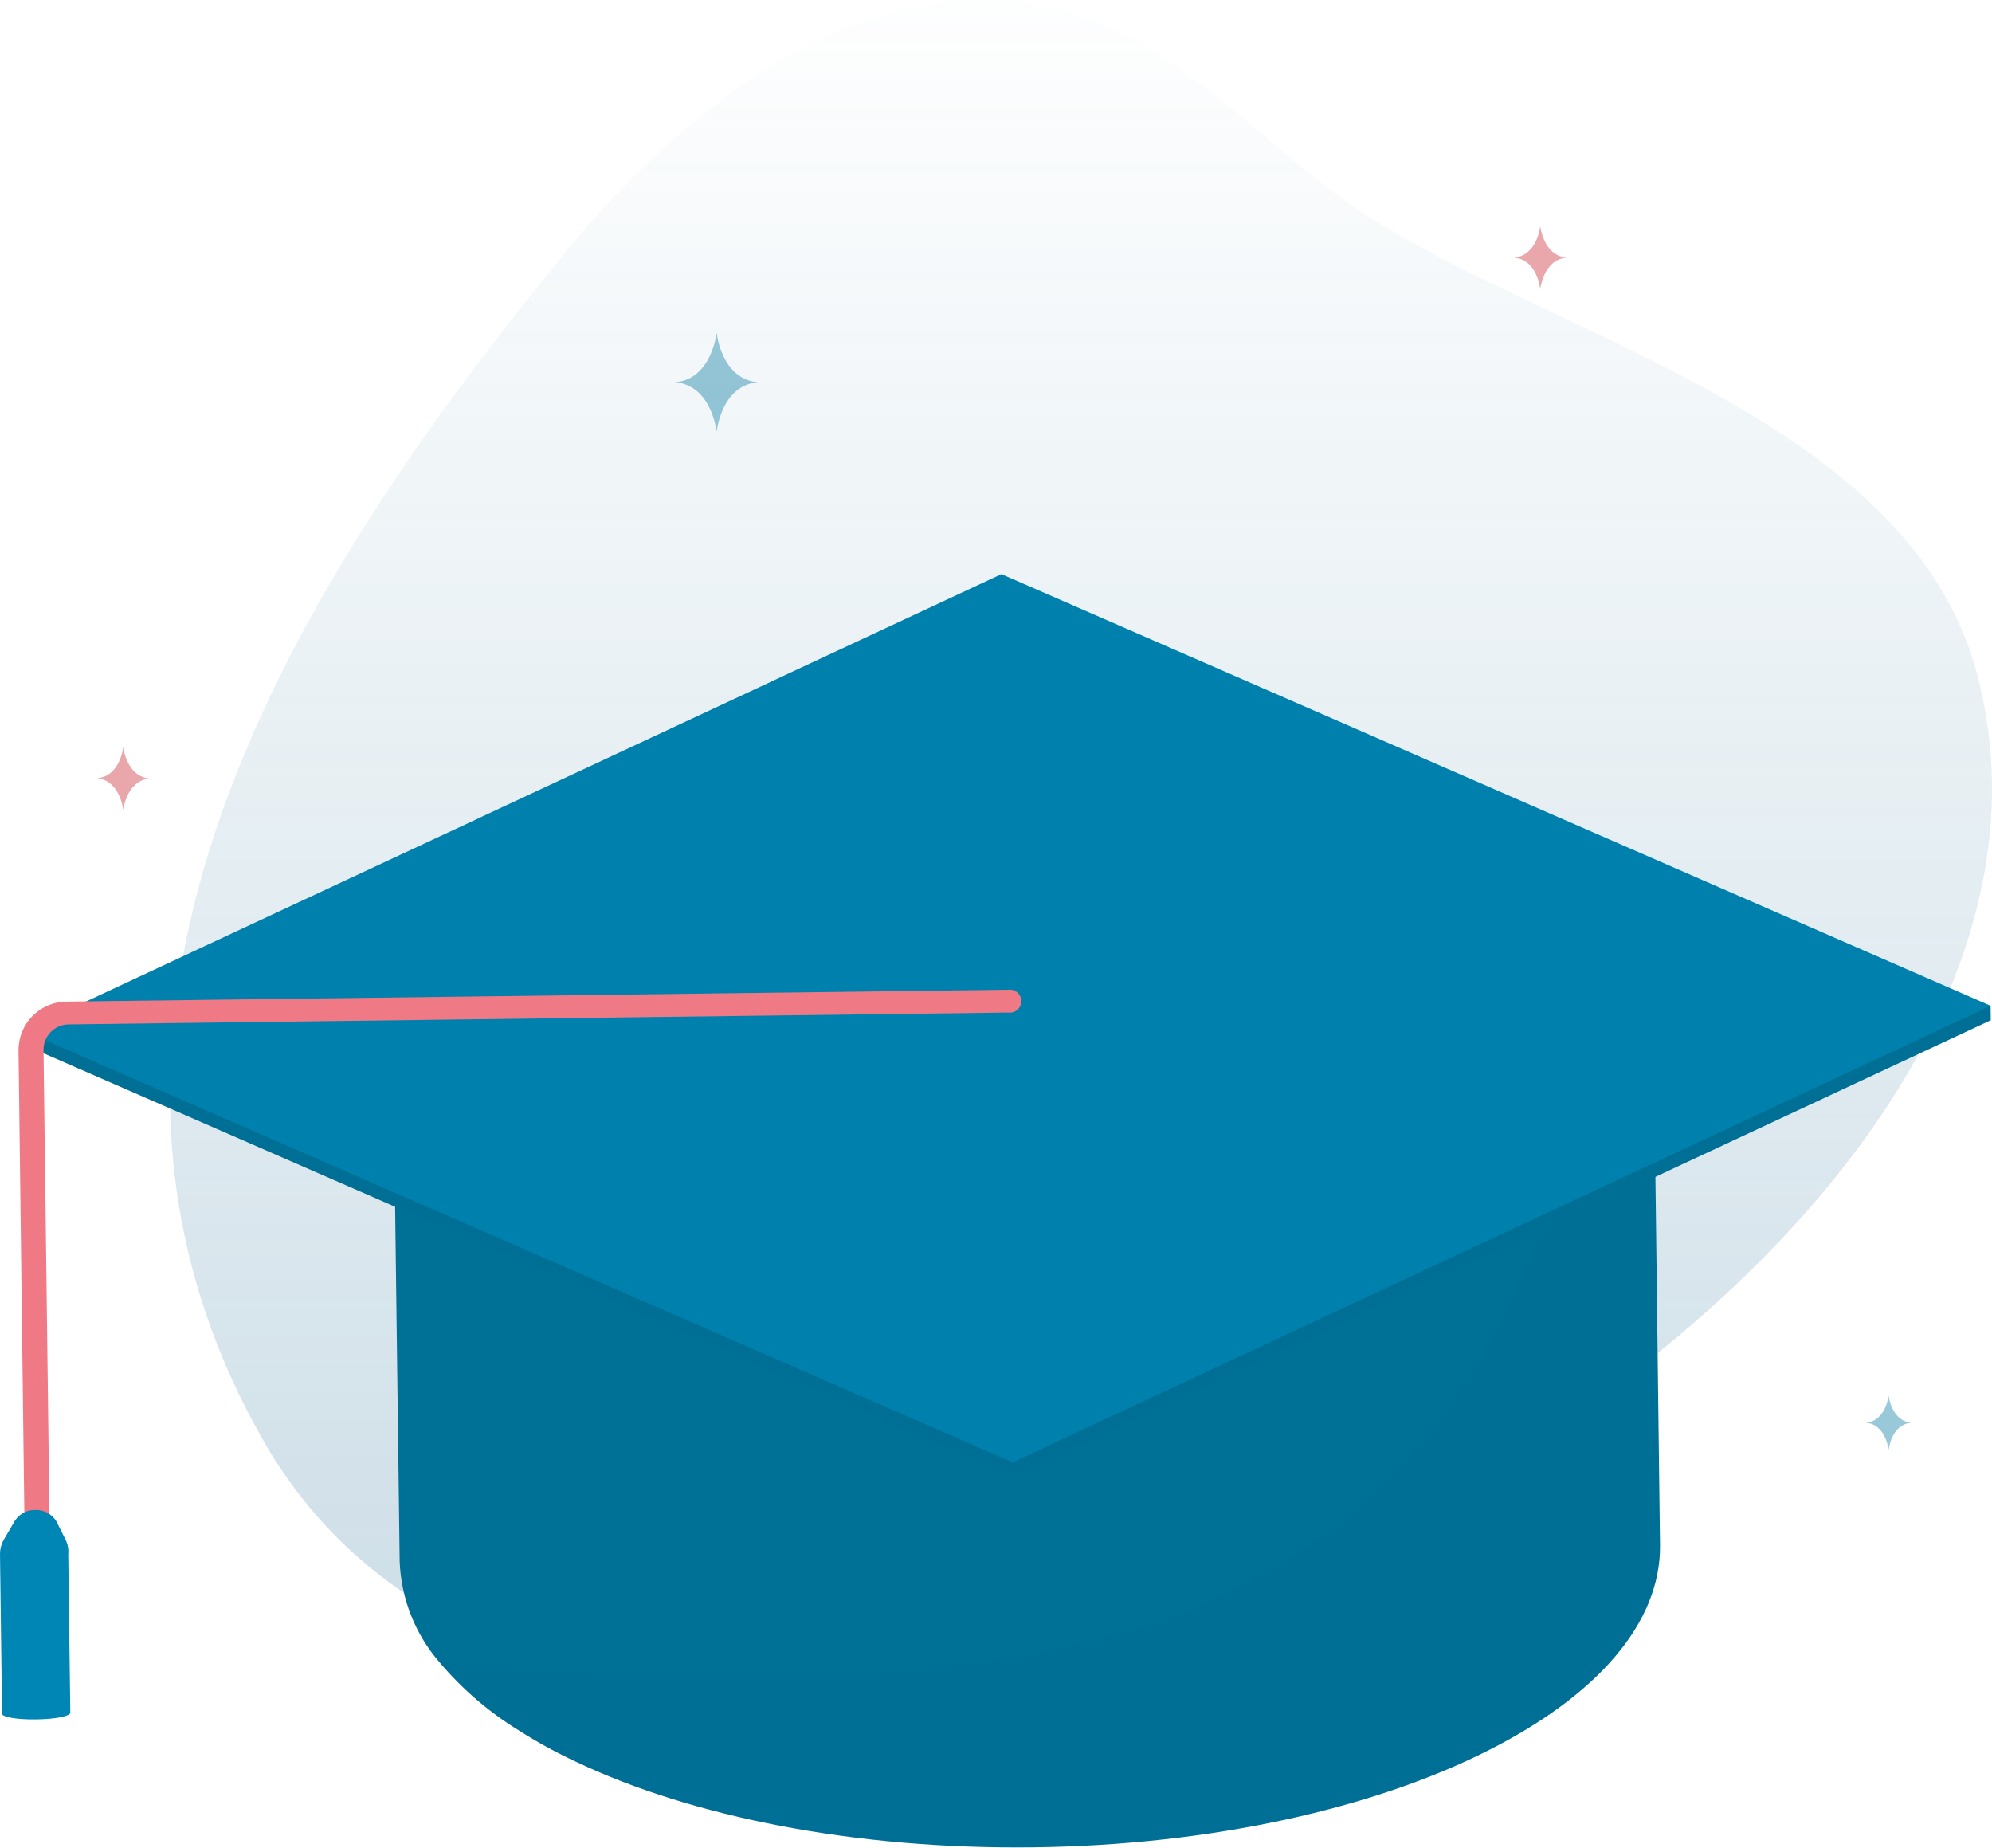
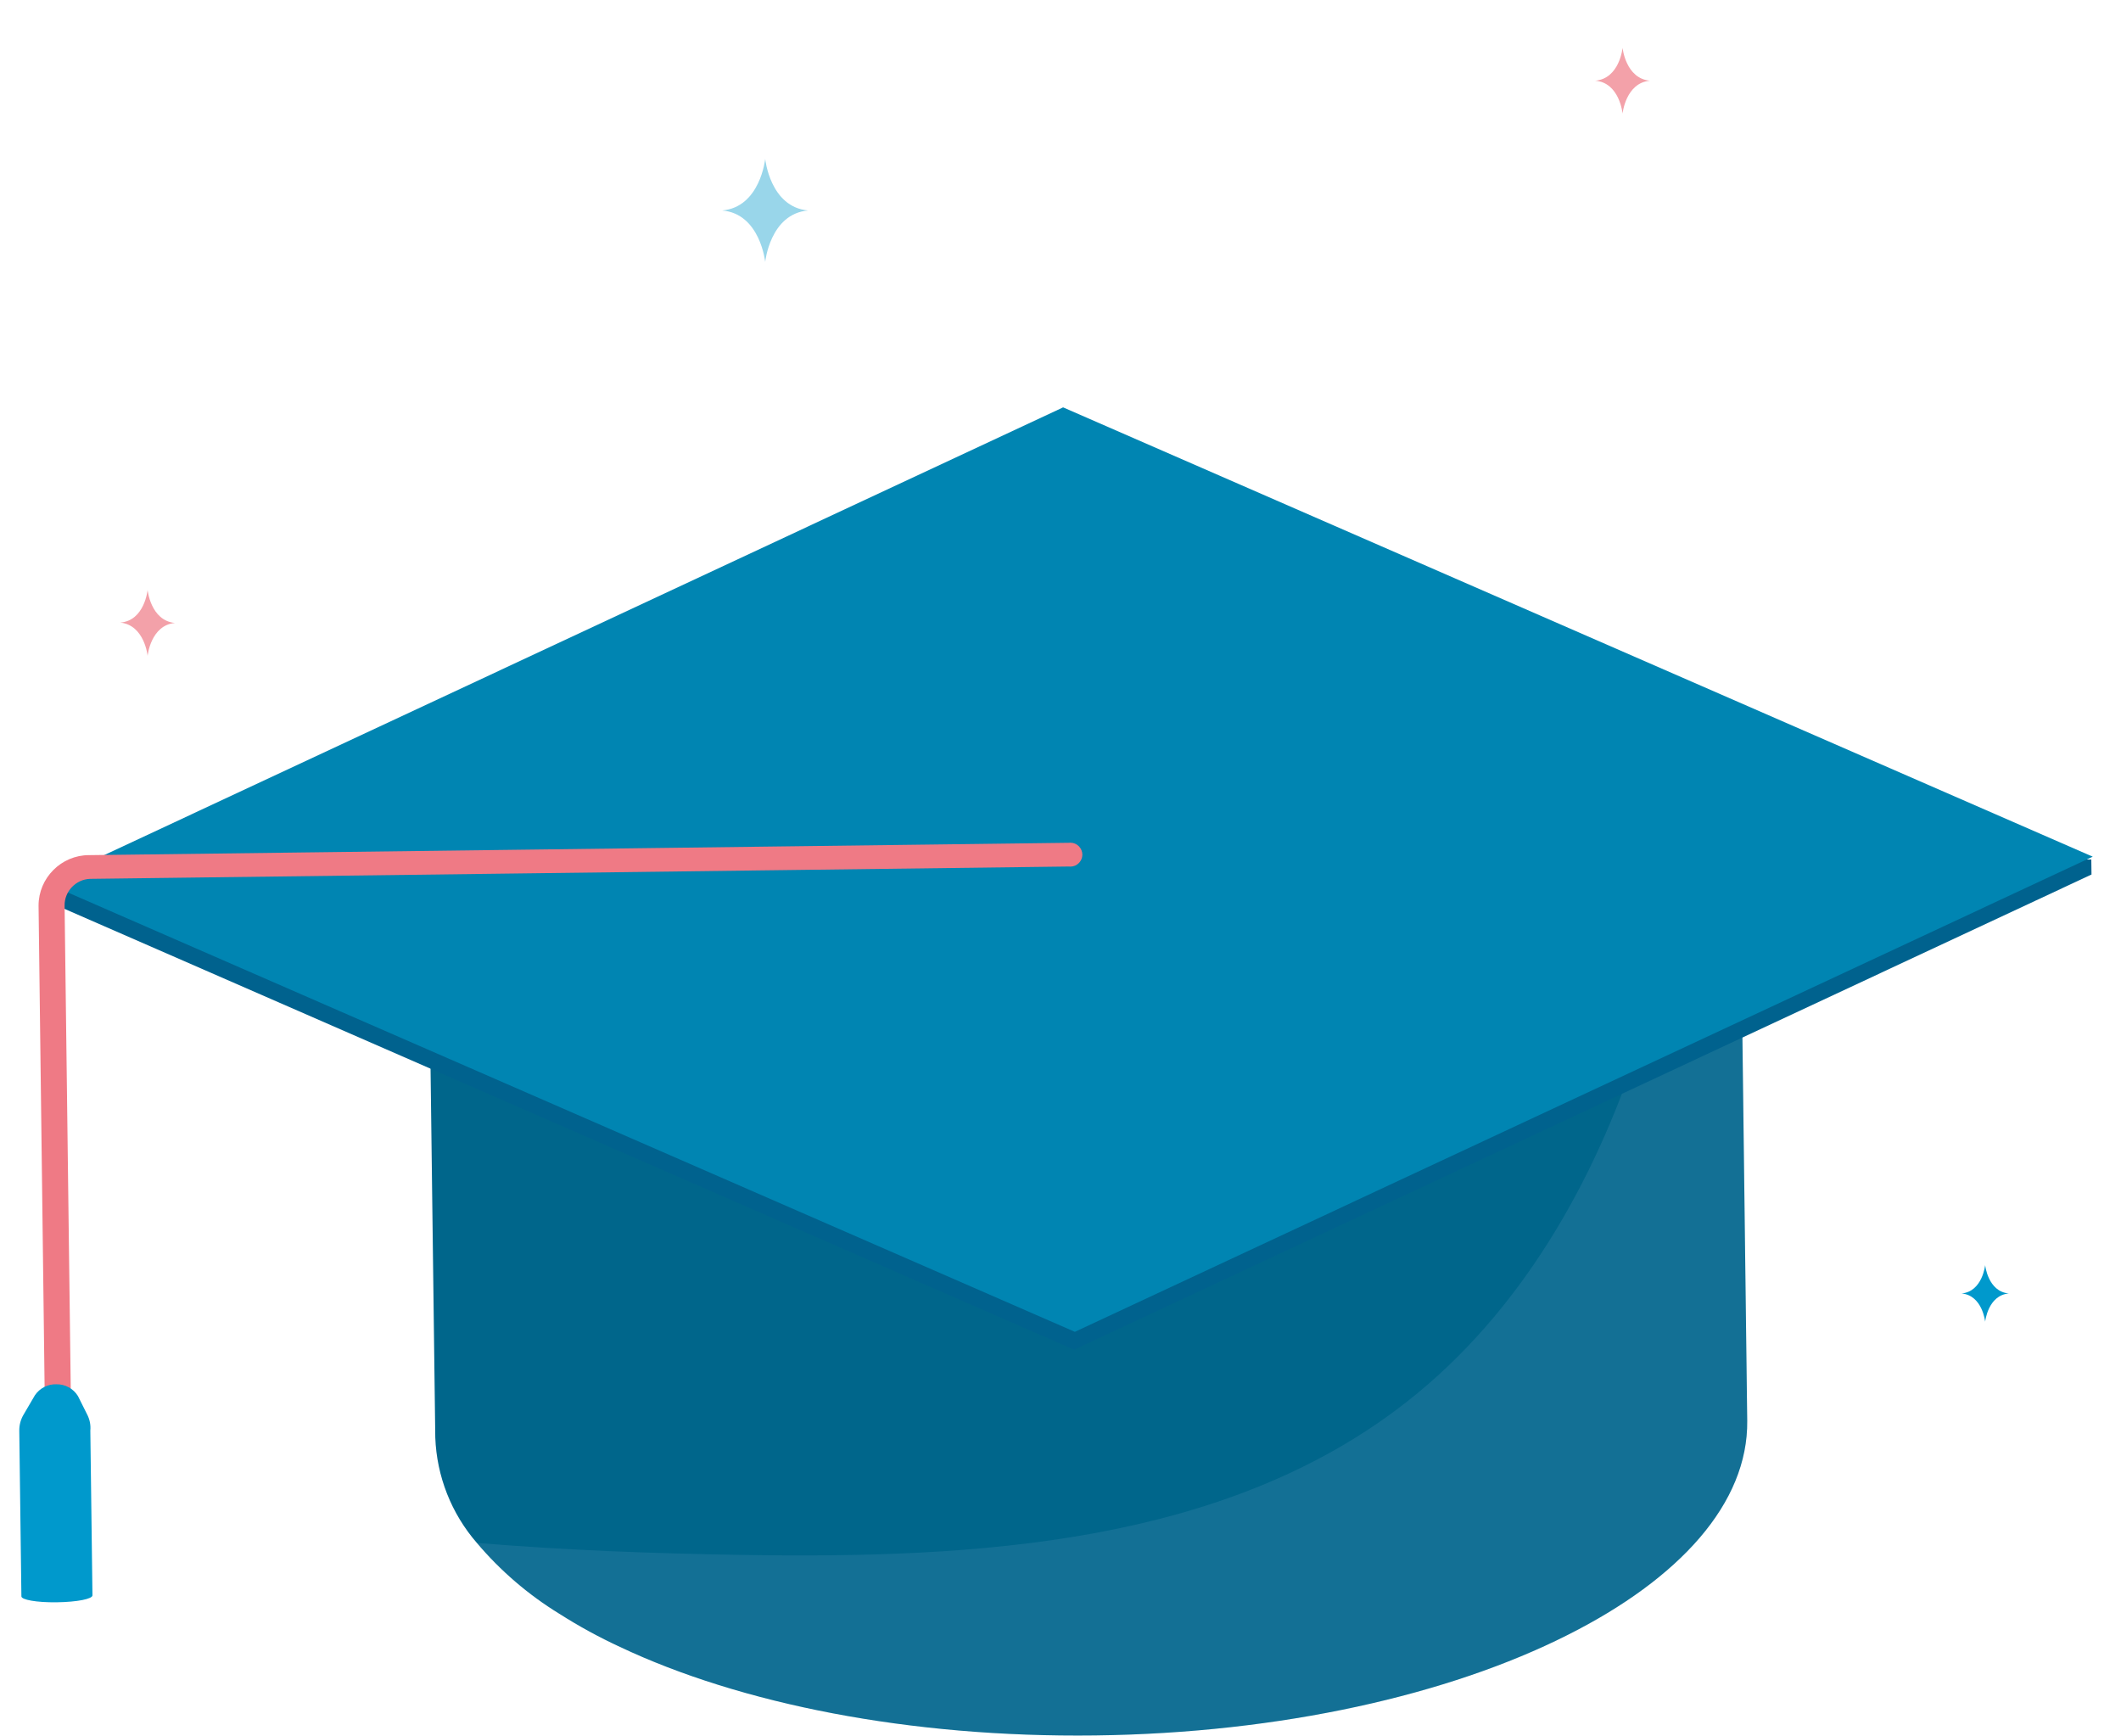
- <svg xmlns="http://www.w3.org/2000/svg" viewBox="0 0 215.073 199.441" version="1.1" id="svg139" width="215.073" height="199.441">
-   <defs id="defs108">
-     <style id="style96">.cls-1{isolation:isolate;}.cls-2{fill:url(#linear-gradient);}.cls-3{fill:#00628e;}.cls-4{fill:#bed1f9;opacity:0.1;mix-blend-mode:multiply;}.cls-5,.cls-9{fill:#0078a0;}.cls-6,.cls-8{fill:#e08087;}.cls-7{fill:url(#linear-gradient-2);}.cls-8{opacity:0.7;}.cls-9{opacity:0.4;}</style>
-     <linearGradient id="linear-gradient" x1="116.71" y1="764.37" x2="116.71" y2="-5.07" gradientUnits="userSpaceOnUse">
-       <stop offset="0" stop-color="#31779c" id="stop98" />
-       <stop offset="1" stop-color="#31779c" stop-opacity="0" id="stop100" />
-     </linearGradient>
-     <linearGradient id="linear-gradient-2" x1="201.13" y1="263.49" x2="201.13" y2="48.73" gradientUnits="userSpaceOnUse">
-       <stop offset="0" stop-color="#c0cbce" id="stop103" />
-       <stop offset="1" stop-color="#fff" id="stop105" />
-     </linearGradient>
-   </defs>
-   <g class="cls-1" id="g137" transform="translate(5.3460887e-4,0.0093979)">
-     <g id="Layer_1" data-name="Layer 1">
-       <path class="cls-2" d="m 214.71,91.12 c -8,67.85 -150.08,128.23 -186.38,64.21 -26,-45.89 3.76,-92.84 33,-128.44 C 74.5,10.86 94.1,-4.08 114.21,1 c 13.39,3.39 22.25,15.1 33.41,22.28 20.68,13.33 58.83,22.09 65.92,49.77 a 48.83,48.83 0 0 1 1.17,18.07 z" id="path110" style="fill:url(#linear-gradient)" />
-       <path class="cls-3" d="m 42.33,104.6 0.82,63.92 a 17.66,17.66 0 0 0 4.31,10.93 35.5,35.5 0 0 0 8.54,7.34 53.59,53.59 0 0 0 6.31,3.45 c 12.46,5.89 30,9.42 49.29,9.18 19.29,-0.24 36.71,-4.22 49,-10.42 11.64,-5.85 18.73,-13.68 18.63,-22.21 l -0.8,-63.92 -4.9,0.06 z" id="path112" style="fill:#007196;fill-opacity:1" />
-       <path class="cls-4" d="m 47.46,179.45 a 35.5,35.5 0 0 0 8.54,7.34 53.59,53.59 0 0 0 6.31,3.45 c 12.46,5.89 30,9.42 49.29,9.18 19.29,-0.24 36.71,-4.22 49,-10.42 11.64,-5.85 18.73,-13.68 18.63,-22.21 l -0.8,-63.92 -4.9,0.06 A 152.74,152.74 0 0 1 168,127.86 c -4.6,14.19 -12.32,27.74 -24.06,36.94 -18.89,14.83 -44.79,16.28 -68.81,15.9 -9.22,-0.15 -18.48,-0.48 -27.67,-1.25 z" id="path114" />
-       <polygon class="cls-3" points="214.92,108.57 214.94,110.13 214.94,110.13 109.41,159.41 2.67,112.81 2.67,112.81 2.65,111.26 6.79,111.21 108.3,63.82 210.98,108.62 " id="polygon116" style="fill:#006f95;fill-opacity:1" />
-       <polygon class="cls-5" points="109.49,157.56 2.69,110.97 108.27,61.68 215.07,108.28 " id="polygon118" style="fill:#0081ad;fill-opacity:1" transform="translate(-0.15,0.29)" />
-       <path class="cls-6" d="m 4.17,177.51 a 1.29,1.29 0 0 0 1.33,-1.3 L 4.7,113.37 a 2.74,2.74 0 0 1 2.65,-2.79 l 101.52,-1.28 a 1.24,1.24 0 1 0 0,-2.46 L 7.32,108.12 A 5.23,5.23 0 0 0 2,113.4 l 0.79,62.84 a 1.3,1.3 0 0 0 1.38,1.27 z" id="path120" style="fill:#ef7a85;fill-opacity:1" />
-       <path class="cls-5" d="m 0.45,166.14 1.17,-2 a 2.59,2.59 0 0 1 2.24,-1.14 2.57,2.57 0 0 1 2.22,1.21 l 1,2 a 3,3 0 0 1 0.29,1.59 l 0.22,17.09 c 0,0.37 -1.56,0.69 -3.7,0.72 C 1.75,185.64 0.22,185.34 0.22,185 L 0,167.83 a 3.18,3.18 0 0 1 0.45,-1.69 z" id="path122" style="fill:#0086b4;fill-opacity:1" />
-       <path class="cls-8" d="m 166.3,24.39 c 0,0 0.32,3.19 2.84,3.41 -2.52,0.22 -2.84,3.41 -2.84,3.41 0,0 -0.3,-3.21 -2.84,-3.41 2.54,-0.22 2.84,-3.41 2.84,-3.41 z" id="path128" />
-       <path class="cls-8" d="m 13.31,80.62 c 0,0 0.32,3.19 2.84,3.42 -2.52,0.22 -2.84,3.41 -2.84,3.41 0,0 -0.31,-3.19 -2.84,-3.45 2.53,-0.19 2.84,-3.38 2.84,-3.38 z" id="path130" />
-       <path class="cls-9" d="m 77.37,35.91 c 0,0 0.5,5 4.45,5.35 -3.95,0.34 -4.45,5.34 -4.45,5.34 0,0 -0.51,-5 -4.46,-5.34 3.95,-0.35 4.46,-5.35 4.46,-5.35 z" id="path132" />
-       <path class="cls-9" d="m 203.91,150.64 c 0,0 0.28,2.75 2.45,2.94 -2.17,0.19 -2.45,2.93 -2.45,2.93 0,0 -0.28,-2.74 -2.45,-2.93 2.17,-0.19 2.45,-2.94 2.45,-2.94 z" id="path134" />
-     </g>
+ <svg xmlns="http://www.w3.org/2000/svg" width="100%" height="100%" viewBox="0 0 220 180" version="1.1" xml:space="preserve" style="fill-rule:evenodd;clip-rule:evenodd;stroke-linejoin:round;stroke-miterlimit:2;">
+   <g>
+     <path d="M44.33,85.17l0.82,63.92c0.147,4.028 1.669,7.886 4.31,10.93c2.438,2.885 5.321,5.363 8.54,7.34c2.024,1.29 4.132,2.443 6.31,3.45c12.46,5.89 30,9.42 49.29,9.18c19.29,-0.24 36.71,-4.22 49,-10.42c11.64,-5.85 18.73,-13.68 18.63,-22.21l-0.8,-63.92l-4.9,0.06l-131.2,1.67Z" style="fill:#00668b;fill-rule:nonzero;" />
+     <path d="M49.46,160.02c2.438,2.885 5.321,5.363 8.54,7.34c2.024,1.29 4.132,2.443 6.31,3.45c12.46,5.89 30,9.42 49.29,9.18c19.29,-0.24 36.71,-4.22 49,-10.42c11.64,-5.85 18.73,-13.68 18.63,-22.21l-0.8,-63.92l-4.9,0.06c-1.144,8.45 -2.994,16.789 -5.53,24.93c-4.6,14.19 -12.32,27.74 -24.06,36.94c-18.89,14.83 -44.79,16.28 -68.81,15.9c-9.22,-0.15 -18.48,-0.48 -27.67,-1.25Z" style="fill:#bed1f9;fill-opacity:0.1;fill-rule:nonzero;" />
+     <path d="M8.79,91.78l101.51,-47.39l102.68,44.8l3.94,-0.05l0.02,1.56l-105.53,49.28l-106.74,-46.6l-0.02,-1.55l4.14,-0.05Z" style="fill:#00628e;fill-rule:nonzero;" />
+     <path d="M110.27,42.25l106.8,46.6l-105.58,49.28l-106.8,-46.59l105.58,-49.29Z" style="fill:#0085b2;fill-rule:nonzero;" />
+     <path d="M6.17,158.08c0.013,0 0.027,0.001 0.04,0.001c0.708,-0 1.29,-0.583 1.29,-1.29c0,-0.004 0,-0.007 0,-0.011l-0.8,-62.84c-0.028,-1.488 1.162,-2.741 2.65,-2.79l101.52,-1.28c0.052,0.007 0.105,0.01 0.157,0.01c0.68,-0 1.24,-0.56 1.24,-1.24c0,-0.68 -0.56,-1.24 -1.24,-1.24c-0.052,-0 -0.105,0.003 -0.157,0.01l-101.55,1.28c-0.03,-0.001 -0.06,-0.001 -0.09,-0.001c-2.869,0 -5.23,2.361 -5.23,5.23c-0,0.017 -0,0.034 0,0.051l0.79,62.84c0.015,0.703 0.597,1.272 1.3,1.272c0.026,0 0.053,-0 0.08,-0.002Z" style="fill:#ef7a85;fill-rule:nonzero;" />
+     <path d="M2.45,146.71l1.17,-2c0.499,-0.74 1.348,-1.172 2.24,-1.14c0.9,-0.014 1.744,0.446 2.22,1.21l1,2c0.24,0.493 0.341,1.043 0.29,1.59l0.22,17.09c0,0.37 -1.56,0.69 -3.7,0.72c-2.14,0.03 -3.67,-0.27 -3.67,-0.61l-0.22,-17.17c-0.011,-0.594 0.145,-1.18 0.45,-1.69Z" style="fill:#09c;fill-rule:nonzero;" />
+     <path d="M168.3,4.96c0,-0 0.32,3.19 2.84,3.41c-2.52,0.22 -2.84,3.41 -2.84,3.41c0,-0 -0.3,-3.21 -2.84,-3.41c2.54,-0.22 2.84,-3.41 2.84,-3.41Z" style="fill:#ef7a85;fill-opacity:0.7;fill-rule:nonzero;" />
+     <path d="M15.31,61.19c0,0 0.32,3.19 2.84,3.42c-2.52,0.22 -2.84,3.41 -2.84,3.41c0,0 -0.31,-3.19 -2.84,-3.45c2.53,-0.19 2.84,-3.38 2.84,-3.38Z" style="fill:#ef7a85;fill-opacity:0.7;fill-rule:nonzero;" />
+     <path d="M79.37,16.48c0,-0 0.5,5 4.45,5.35c-3.95,0.34 -4.45,5.34 -4.45,5.34c0,-0 -0.51,-5 -4.46,-5.34c3.95,-0.35 4.46,-5.35 4.46,-5.35Z" style="fill:#09c;fill-opacity:0.4;fill-rule:nonzero;" />
+     <path d="M205.91,131.21c0,-0 0.28,2.75 2.45,2.94c-2.17,0.19 -2.45,2.93 -2.45,2.93c0,-0 -0.28,-2.74 -2.45,-2.93c2.17,-0.19 2.45,-2.94 2.45,-2.94Z" style="fill:#09c;fill-rule:nonzero;" />
  </g>
</svg>
